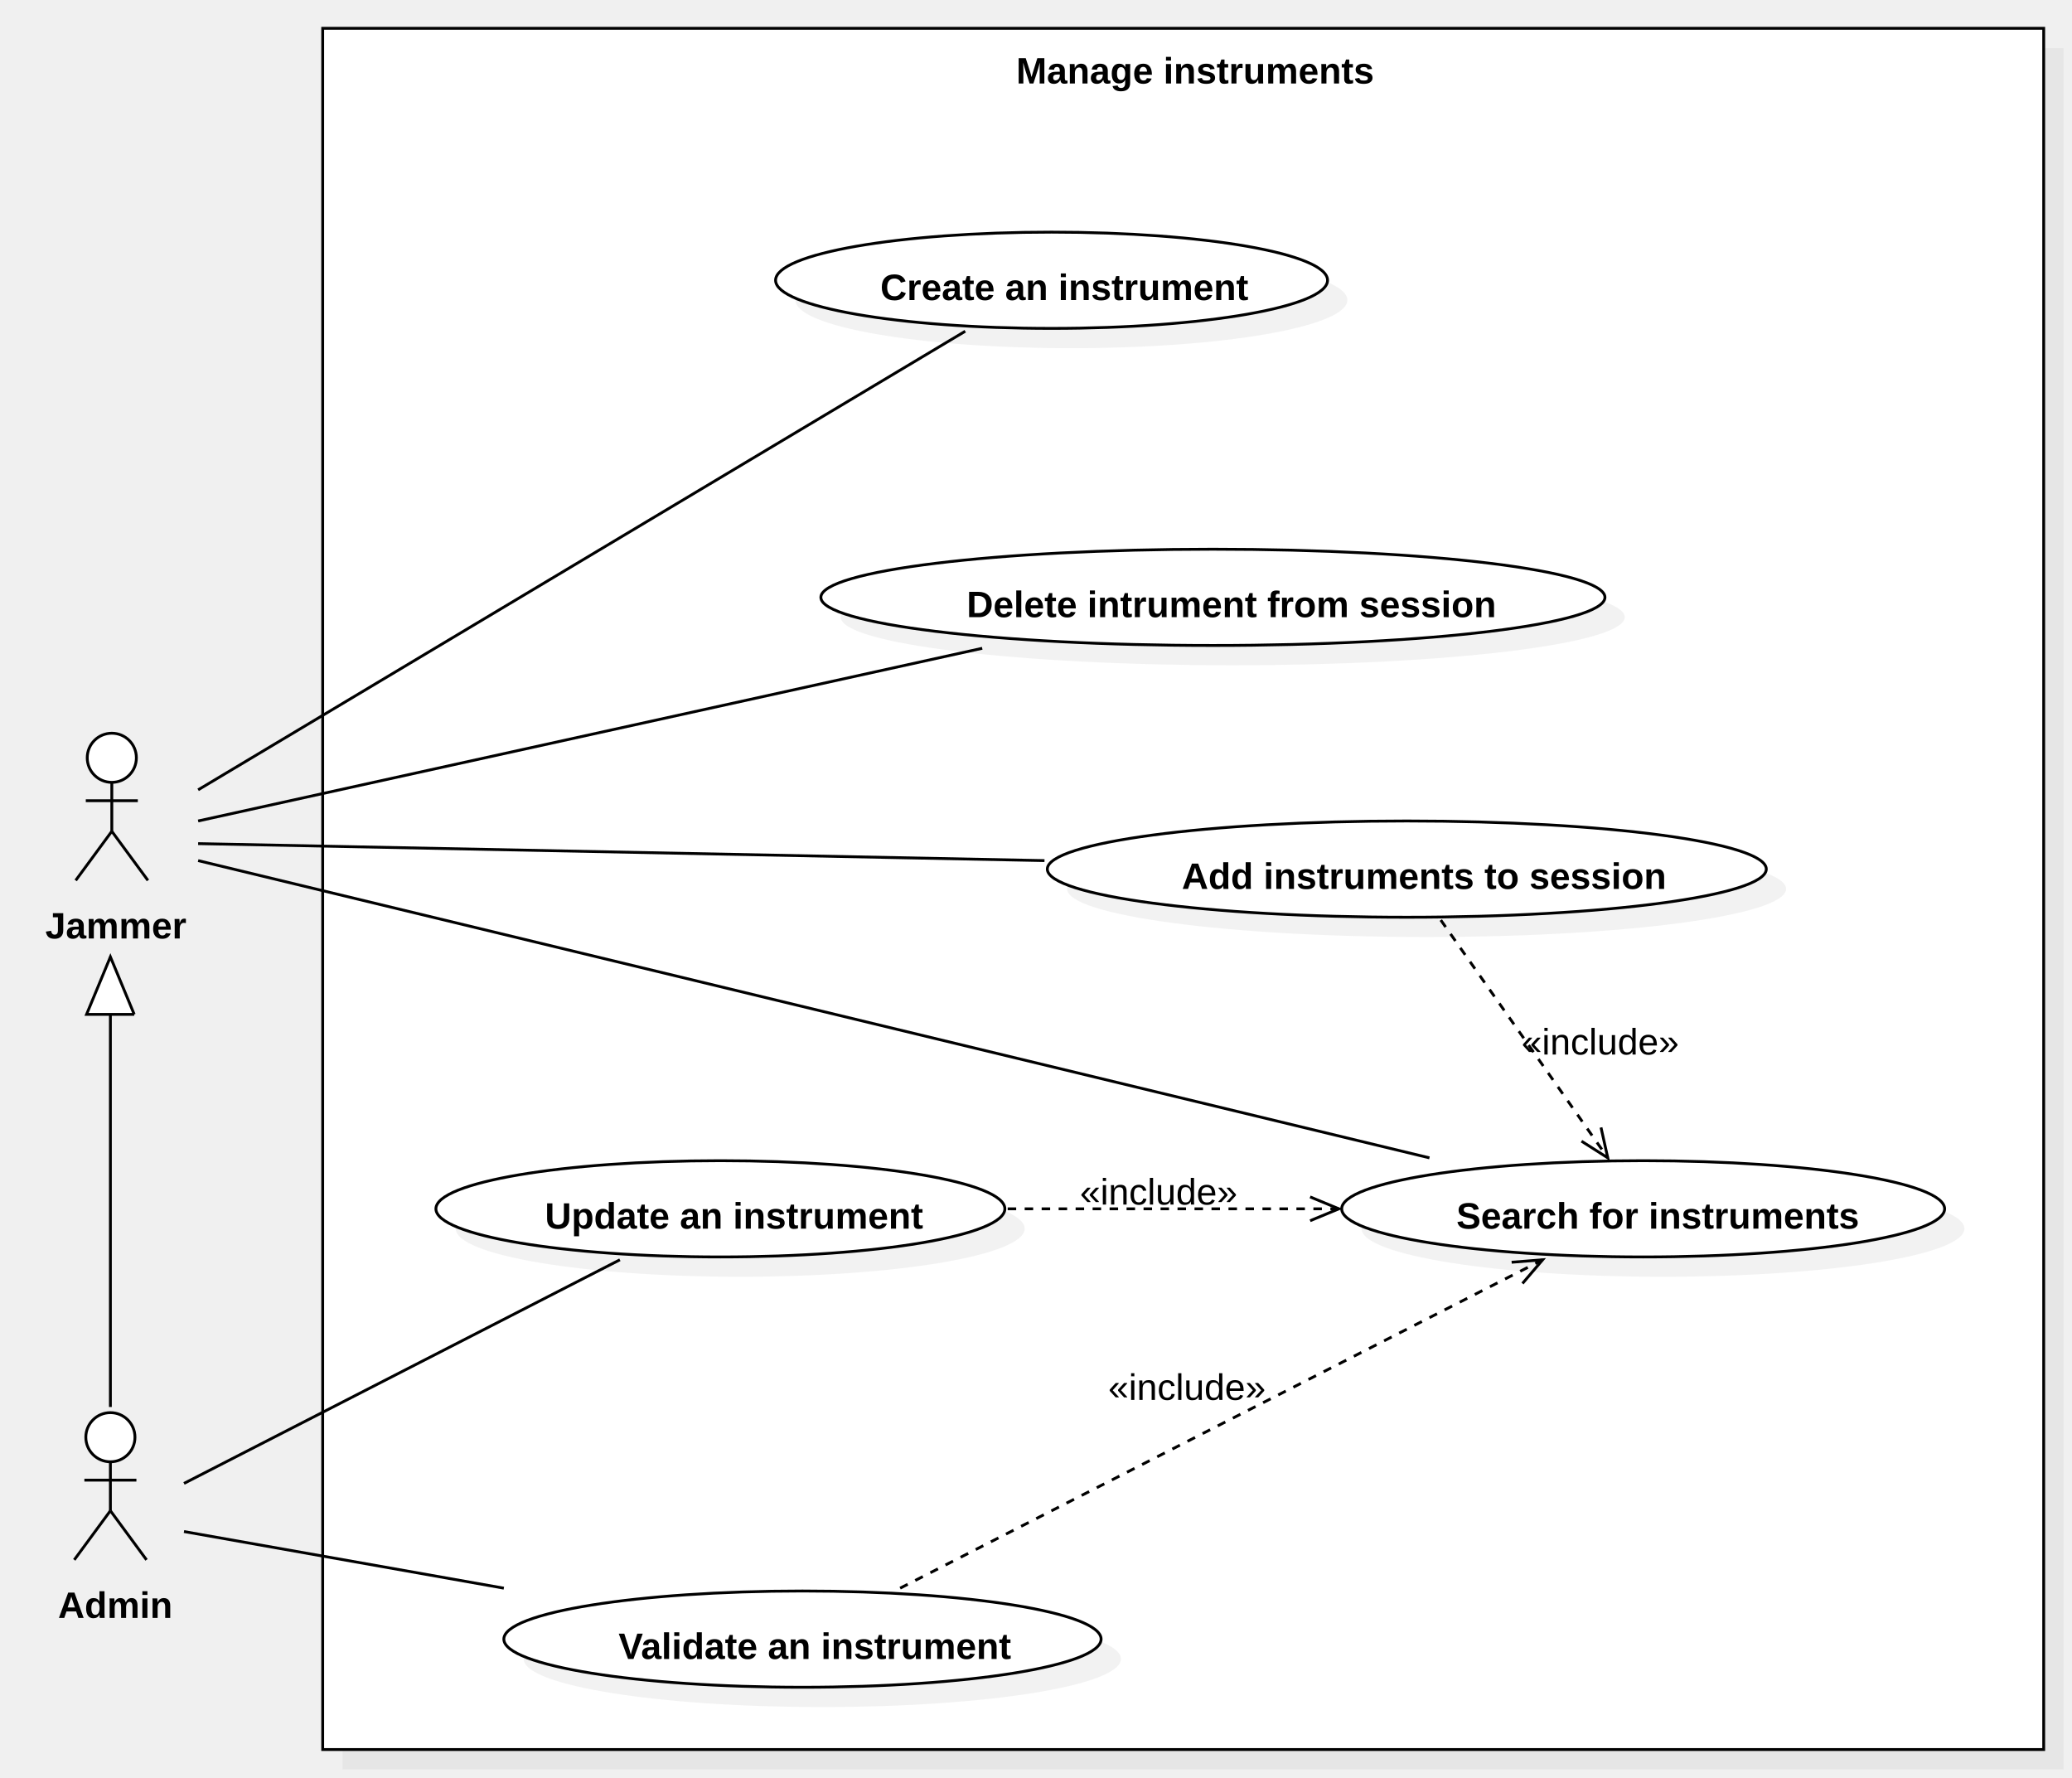
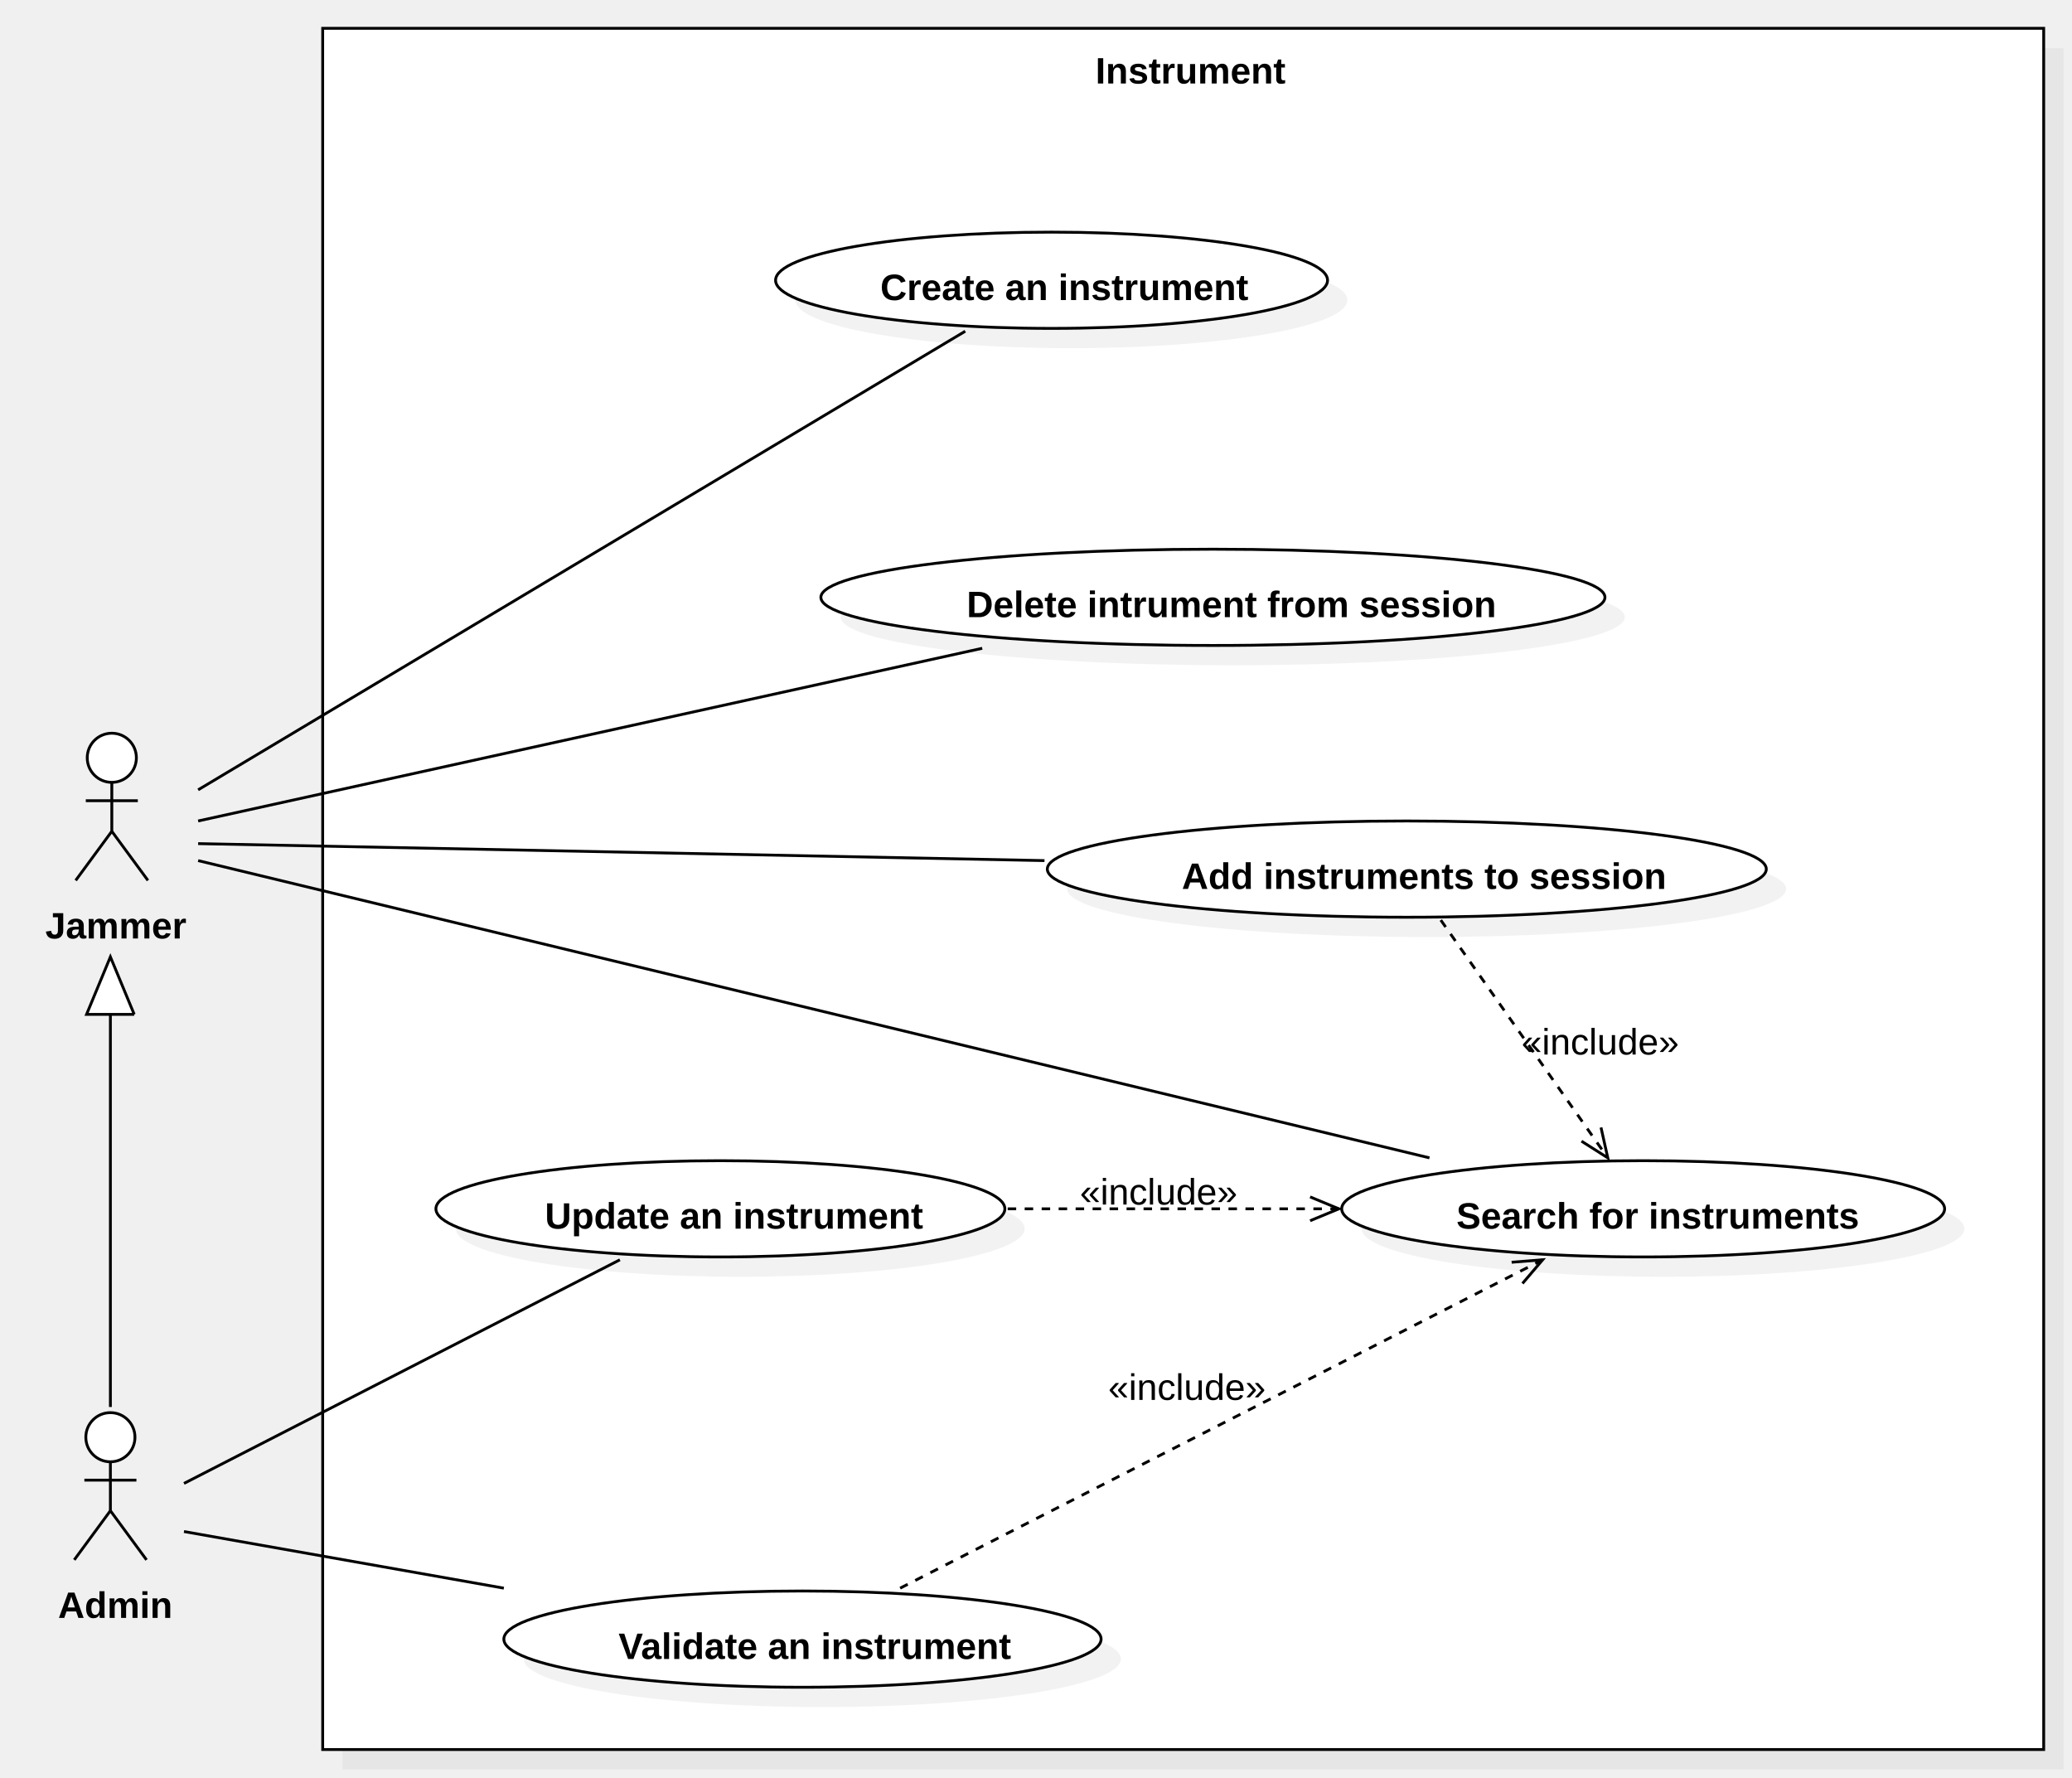
<svg xmlns="http://www.w3.org/2000/svg" version="1.1" width="732" height="628">
  <defs />
  <g>
    <g transform="translate(-54,-30) scale(1,1)">
      <rect fill="#C0C0C0" stroke="none" x="175" y="47" width="608" height="608" opacity="0.2" />
    </g>
    <g transform="translate(-54,-30) scale(1,1)">
      <rect fill="#ffffff" stroke="none" x="168" y="40" width="608" height="608" />
    </g>
    <g transform="translate(-54,-30) scale(1,1)">
      <path fill="none" stroke="#000000" d="M 168 40 L 776 40 L 776 648 L 168 648 L 168 40 Z Z" stroke-miterlimit="10" />
    </g>
    <g transform="translate(-54,-30) scale(1,1)">
      <g>
        <path fill="none" stroke="none" />
-         <text fill="#000000" stroke="none" font-family="Arial" font-size="13px" font-style="normal" font-weight="bold" text-decoration="none" x="413" y="59.5">Manage instruments</text>
+         <text fill="#000000" stroke="none" font-family="Arial" font-size="13px" font-style="normal" font-weight="bold" text-decoration="none" x="441" y="59.5">Instrument</text>
      </g>
    </g>
    <g transform="translate(-54,-30) scale(1,1)">
      <path fill="#ffffff" stroke="none" d="M 84.821 297.68 C 84.821 292.886 88.707 289 93.5 289 C 98.293 289 102.179 292.886 102.179 297.68 C 102.179 302.474 98.293 306.36 93.5 306.36 C 88.707 306.36 84.821 302.474 84.821 297.68 Z" />
    </g>
    <g transform="translate(-54,-30) scale(1,1)">
      <path fill="none" stroke="#000000" d="M 84.821 297.68 C 84.821 292.886 88.707 289 93.5 289 C 98.293 289 102.179 292.886 102.179 297.68 C 102.179 302.474 98.293 306.36 93.5 306.36 C 88.707 306.36 84.821 302.474 84.821 297.68 Z" stroke-miterlimit="10" />
    </g>
    <g transform="translate(-54,-30) scale(1,1)">
      <path fill="none" stroke="#000000" d="M 93.5 306.36 L 93.5 323.64" stroke-miterlimit="10" />
    </g>
    <g transform="translate(-54,-30) scale(1,1)">
      <path fill="none" stroke="#000000" d="M 84.31 312.84 L 102.69 312.84" stroke-miterlimit="10" />
    </g>
    <g transform="translate(-54,-30) scale(1,1)">
      <path fill="none" stroke="#000000" d="M 93.5 323.64 L 80.736 341" stroke-miterlimit="10" />
    </g>
    <g transform="translate(-54,-30) scale(1,1)">
      <path fill="none" stroke="#000000" d="M 93.5 323.64 L 106.264 341" stroke-miterlimit="10" />
    </g>
    <g transform="translate(-54,-30) scale(1,1)">
      <g>
        <path fill="none" stroke="none" />
        <text fill="#000000" stroke="none" font-family="Arial" font-size="13px" font-style="normal" font-weight="bold" text-decoration="none" x="70" y="361.5">Jammer</text>
      </g>
    </g>
    <g transform="translate(-54,-30) scale(1,1)">
      <path fill="#ffffff" stroke="none" d="M 84.321 537.68 C 84.321 532.886 88.207 529 93 529 C 97.793 529 101.679 532.886 101.679 537.68 C 101.679 542.474 97.793 546.36 93 546.36 C 88.207 546.36 84.321 542.474 84.321 537.68 Z" />
    </g>
    <g transform="translate(-54,-30) scale(1,1)">
      <path fill="none" stroke="#000000" d="M 84.321 537.68 C 84.321 532.886 88.207 529 93 529 C 97.793 529 101.679 532.886 101.679 537.68 C 101.679 542.474 97.793 546.36 93 546.36 C 88.207 546.36 84.321 542.474 84.321 537.68 Z" stroke-miterlimit="10" />
    </g>
    <g transform="translate(-54,-30) scale(1,1)">
      <path fill="none" stroke="#000000" d="M 93 546.36 L 93 563.64" stroke-miterlimit="10" />
    </g>
    <g transform="translate(-54,-30) scale(1,1)">
      <path fill="none" stroke="#000000" d="M 83.81 552.84 L 102.19 552.84" stroke-miterlimit="10" />
    </g>
    <g transform="translate(-54,-30) scale(1,1)">
      <path fill="none" stroke="#000000" d="M 93 563.64 L 80.236 581" stroke-miterlimit="10" />
    </g>
    <g transform="translate(-54,-30) scale(1,1)">
      <path fill="none" stroke="#000000" d="M 93 563.64 L 105.764 581" stroke-miterlimit="10" />
    </g>
    <g transform="translate(-54,-30) scale(1,1)">
      <g>
        <path fill="none" stroke="none" />
        <text fill="#000000" stroke="none" font-family="Arial" font-size="13px" font-style="normal" font-weight="bold" text-decoration="none" x="74.5" y="601.5">Admin</text>
      </g>
    </g>
    <g transform="translate(-54,-30) scale(1,1)">
      <path fill="none" stroke="#000000" d="M 93 527 L 93 368" stroke-miterlimit="10" />
    </g>
    <g transform="translate(-54,-30) scale(1,1)">
      <path fill="#FFFFFF" stroke="none" d="M 101.419 388.325 L 93 368 L 84.581 388.325" />
    </g>
    <g transform="translate(-54,-30) scale(1,1)">
      <path fill="none" stroke="#000000" d="M 101.419 388.325 L 93 368 L 84.581 388.325 L 101.419 388.325" stroke-miterlimit="10" />
    </g>
    <g transform="translate(-54,-30) scale(1,1)">
      <path fill="#C0C0C0" stroke="none" d="M 335 136 C 335 126.611 378.652 119 432.5 119 C 486.348 119 530 126.611 530 136 C 530 145.389 486.348 153 432.5 153 C 378.652 153 335 145.389 335 136 Z" opacity="0.2" />
    </g>
    <g transform="translate(-54,-30) scale(1,1)">
      <path fill="#ffffff" stroke="none" d="M 328 129 C 328 119.611 371.652 112 425.5 112 C 479.348 112 523 119.611 523 129 C 523 138.389 479.348 146 425.5 146 C 371.652 146 328 138.389 328 129 Z" />
    </g>
    <g transform="translate(-54,-30) scale(1,1)">
      <path fill="none" stroke="#000000" d="M 328 129 C 328 119.611 371.652 112 425.5 112 C 479.348 112 523 119.611 523 129 C 523 138.389 479.348 146 425.5 146 C 371.652 146 328 138.389 328 129 Z" stroke-miterlimit="10" />
    </g>
    <g transform="translate(-54,-30) scale(1,1)">
      <g>
        <path fill="none" stroke="none" />
        <text fill="#000000" stroke="none" font-family="Arial" font-size="13px" font-style="normal" font-weight="bold" text-decoration="none" x="365" y="136">Create an instrument</text>
      </g>
    </g>
    <g transform="translate(-54,-30) scale(1,1)">
      <path fill="none" stroke="#000000" d="M 124 309 L 395 147" stroke-miterlimit="10" />
    </g>
    <g transform="translate(-54,-30) scale(1,1)">
      <path fill="#C0C0C0" stroke="none" d="M 535 464 C 535 454.611 582.682 447 641.5 447 C 700.318 447 748 454.611 748 464 C 748 473.389 700.318 481 641.5 481 C 582.682 481 535 473.389 535 464 Z" opacity="0.2" />
    </g>
    <g transform="translate(-54,-30) scale(1,1)">
      <path fill="#ffffff" stroke="none" d="M 528 457 C 528 447.611 575.682 440 634.5 440 C 693.318 440 741 447.611 741 457 C 741 466.389 693.318 474 634.5 474 C 575.682 474 528 466.389 528 457 Z" />
    </g>
    <g transform="translate(-54,-30) scale(1,1)">
      <path fill="none" stroke="#000000" d="M 528 457 C 528 447.611 575.682 440 634.5 440 C 693.318 440 741 447.611 741 457 C 741 466.389 693.318 474 634.5 474 C 575.682 474 528 466.389 528 457 Z" stroke-miterlimit="10" />
    </g>
    <g transform="translate(-54,-30) scale(1,1)">
      <g>
        <path fill="none" stroke="none" />
        <text fill="#000000" stroke="none" font-family="Arial" font-size="13px" font-style="normal" font-weight="bold" text-decoration="none" x="568.5" y="464">Search for instruments</text>
      </g>
    </g>
    <g transform="translate(-54,-30) scale(1,1)">
      <path fill="none" stroke="#000000" d="M 124 334 L 559 439" stroke-miterlimit="10" />
    </g>
    <g transform="translate(-54,-30) scale(1,1)">
      <path fill="#C0C0C0" stroke="none" d="M 215 464 C 215 454.611 259.995 447 315.5 447 C 371.005 447 416 454.611 416 464 C 416 473.389 371.005 481 315.5 481 C 259.995 481 215 473.389 215 464 Z" opacity="0.2" />
    </g>
    <g transform="translate(-54,-30) scale(1,1)">
      <path fill="#ffffff" stroke="none" d="M 208 457 C 208 447.611 252.995 440 308.5 440 C 364.005 440 409 447.611 409 457 C 409 466.389 364.005 474 308.5 474 C 252.995 474 208 466.389 208 457 Z" />
    </g>
    <g transform="translate(-54,-30) scale(1,1)">
      <path fill="none" stroke="#000000" d="M 208 457 C 208 447.611 252.995 440 308.5 440 C 364.005 440 409 447.611 409 457 C 409 466.389 364.005 474 308.5 474 C 252.995 474 208 466.389 208 457 Z" stroke-miterlimit="10" />
    </g>
    <g transform="translate(-54,-30) scale(1,1)">
      <g>
        <path fill="none" stroke="none" />
        <text fill="#000000" stroke="none" font-family="Arial" font-size="13px" font-style="normal" font-weight="bold" text-decoration="none" x="246.5" y="464">Update an instrument</text>
      </g>
    </g>
    <g transform="translate(-54,-30) scale(1,1)">
      <path fill="none" stroke="#000000" d="M 119 554 L 273 475" stroke-miterlimit="10" />
    </g>
    <g transform="translate(-54,-30) scale(1,1)">
      <path fill="none" stroke="#000000" d="M 410 457 L 527 457" stroke-miterlimit="10" stroke-dasharray="3" />
    </g>
    <g transform="translate(-54,-30) scale(1,1)">
      <path fill="none" stroke="#000000" d="M 516.837 461.21 L 527 457 L 516.837 452.79" stroke-miterlimit="10" />
    </g>
    <g transform="translate(-54,-30) scale(1,1)">
      <g>
        <path fill="none" stroke="none" />
        <text fill="#000000" stroke="none" font-family="Arial" font-size="13px" font-style="normal" font-weight="normal" text-decoration="none" x="435.5" y="455.5">«include»</text>
      </g>
    </g>
    <g transform="translate(-54,-30) scale(1,1)">
      <path fill="#C0C0C0" stroke="none" d="M 239 616 C 239 606.611 286.234 599 344.5 599 C 402.766 599 450 606.611 450 616 C 450 625.389 402.766 633 344.5 633 C 286.234 633 239 625.389 239 616 Z" opacity="0.2" />
    </g>
    <g transform="translate(-54,-30) scale(1,1)">
      <path fill="#ffffff" stroke="none" d="M 232 609 C 232 599.611 279.234 592 337.5 592 C 395.766 592 443 599.611 443 609 C 443 618.389 395.766 626 337.5 626 C 279.234 626 232 618.389 232 609 Z" />
    </g>
    <g transform="translate(-54,-30) scale(1,1)">
      <path fill="none" stroke="#000000" d="M 232 609 C 232 599.611 279.234 592 337.5 592 C 395.766 592 443 599.611 443 609 C 443 618.389 395.766 626 337.5 626 C 279.234 626 232 618.389 232 609 Z" stroke-miterlimit="10" />
    </g>
    <g transform="translate(-54,-30) scale(1,1)">
      <g>
        <path fill="none" stroke="none" />
        <text fill="#000000" stroke="none" font-family="Arial" font-size="13px" font-style="normal" font-weight="bold" text-decoration="none" x="272.5" y="616">Validate an instrument</text>
      </g>
    </g>
    <g transform="translate(-54,-30) scale(1,1)">
      <path fill="none" stroke="#000000" d="M 119 571 L 232 591" stroke-miterlimit="10" />
    </g>
    <g transform="translate(-54,-30) scale(1,1)">
      <path fill="none" stroke="#000000" d="M 372 591 L 599 475" stroke-miterlimit="10" stroke-dasharray="3" />
    </g>
    <g transform="translate(-54,-30) scale(1,1)">
      <path fill="none" stroke="#000000" d="M 591.866 483.373 L 599 475 L 588.035 475.876" stroke-miterlimit="10" />
    </g>
    <g transform="translate(-54,-30) scale(1,1)">
      <g>
        <path fill="none" stroke="none" />
        <text fill="#000000" stroke="none" font-family="Arial" font-size="13px" font-style="normal" font-weight="normal" text-decoration="none" x="445.5" y="524.5">«include»</text>
      </g>
    </g>
    <g transform="translate(-54,-30) scale(1,1)">
      <path fill="#C0C0C0" stroke="none" d="M 431 344 C 431 334.611 487.86 327 558 327 C 628.14 327 685 334.611 685 344 C 685 353.389 628.14 361 558 361 C 487.86 361 431 353.389 431 344 Z" opacity="0.2" />
    </g>
    <g transform="translate(-54,-30) scale(1,1)">
      <path fill="#ffffff" stroke="none" d="M 424 337 C 424 327.611 480.86 320 551 320 C 621.14 320 678 327.611 678 337 C 678 346.389 621.14 354 551 354 C 480.86 354 424 346.389 424 337 Z" />
    </g>
    <g transform="translate(-54,-30) scale(1,1)">
      <path fill="none" stroke="#000000" d="M 424 337 C 424 327.611 480.86 320 551 320 C 621.14 320 678 327.611 678 337 C 678 346.389 621.14 354 551 354 C 480.86 354 424 346.389 424 337 Z" stroke-miterlimit="10" />
    </g>
    <g transform="translate(-54,-30) scale(1,1)">
      <g>
        <path fill="none" stroke="none" />
        <text fill="#000000" stroke="none" font-family="Arial" font-size="13px" font-style="normal" font-weight="bold" text-decoration="none" x="471.5" y="344">Add instruments to session</text>
      </g>
    </g>
    <g transform="translate(-54,-30) scale(1,1)">
      <path fill="#C0C0C0" stroke="none" d="M 351 248 C 351 238.611 413.009 231 489.5 231 C 565.991 231 628 238.611 628 248 C 628 257.389 565.991 265 489.5 265 C 413.009 265 351 257.389 351 248 Z" opacity="0.2" />
    </g>
    <g transform="translate(-54,-30) scale(1,1)">
      <path fill="#ffffff" stroke="none" d="M 344 241 C 344 231.611 406.009 224 482.5 224 C 558.991 224 621 231.611 621 241 C 621 250.389 558.991 258 482.5 258 C 406.009 258 344 250.389 344 241 Z" />
    </g>
    <g transform="translate(-54,-30) scale(1,1)">
      <path fill="none" stroke="#000000" d="M 344 241 C 344 231.611 406.009 224 482.5 224 C 558.991 224 621 231.611 621 241 C 621 250.389 558.991 258 482.5 258 C 406.009 258 344 250.389 344 241 Z" stroke-miterlimit="10" />
    </g>
    <g transform="translate(-54,-30) scale(1,1)">
      <g>
        <path fill="none" stroke="none" />
        <text fill="#000000" stroke="none" font-family="Arial" font-size="13px" font-style="normal" font-weight="bold" text-decoration="none" x="395.5" y="248">Delete intrument from session</text>
      </g>
    </g>
    <g transform="translate(-54,-30) scale(1,1)">
      <path fill="none" stroke="#000000" d="M 124 328 L 423 334" stroke-miterlimit="10" />
    </g>
    <g transform="translate(-54,-30) scale(1,1)">
      <path fill="none" stroke="#000000" d="M 124 320 L 401 259" stroke-miterlimit="10" />
    </g>
    <g transform="translate(-54,-30) scale(1,1)">
      <path fill="none" stroke="#000000" d="M 563 355 L 622 439" stroke-miterlimit="10" stroke-dasharray="3" />
    </g>
    <g transform="translate(-54,-30) scale(1,1)">
      <path fill="none" stroke="#000000" d="M 612.714 433.103 L 622 439 L 619.604 428.264" stroke-miterlimit="10" />
    </g>
    <g transform="translate(-54,-30) scale(1,1)">
      <g>
        <path fill="none" stroke="none" />
        <text fill="#000000" stroke="none" font-family="Arial" font-size="13px" font-style="normal" font-weight="normal" text-decoration="none" x="591.5" y="402.5">«include»</text>
      </g>
    </g>
  </g>
</svg>
